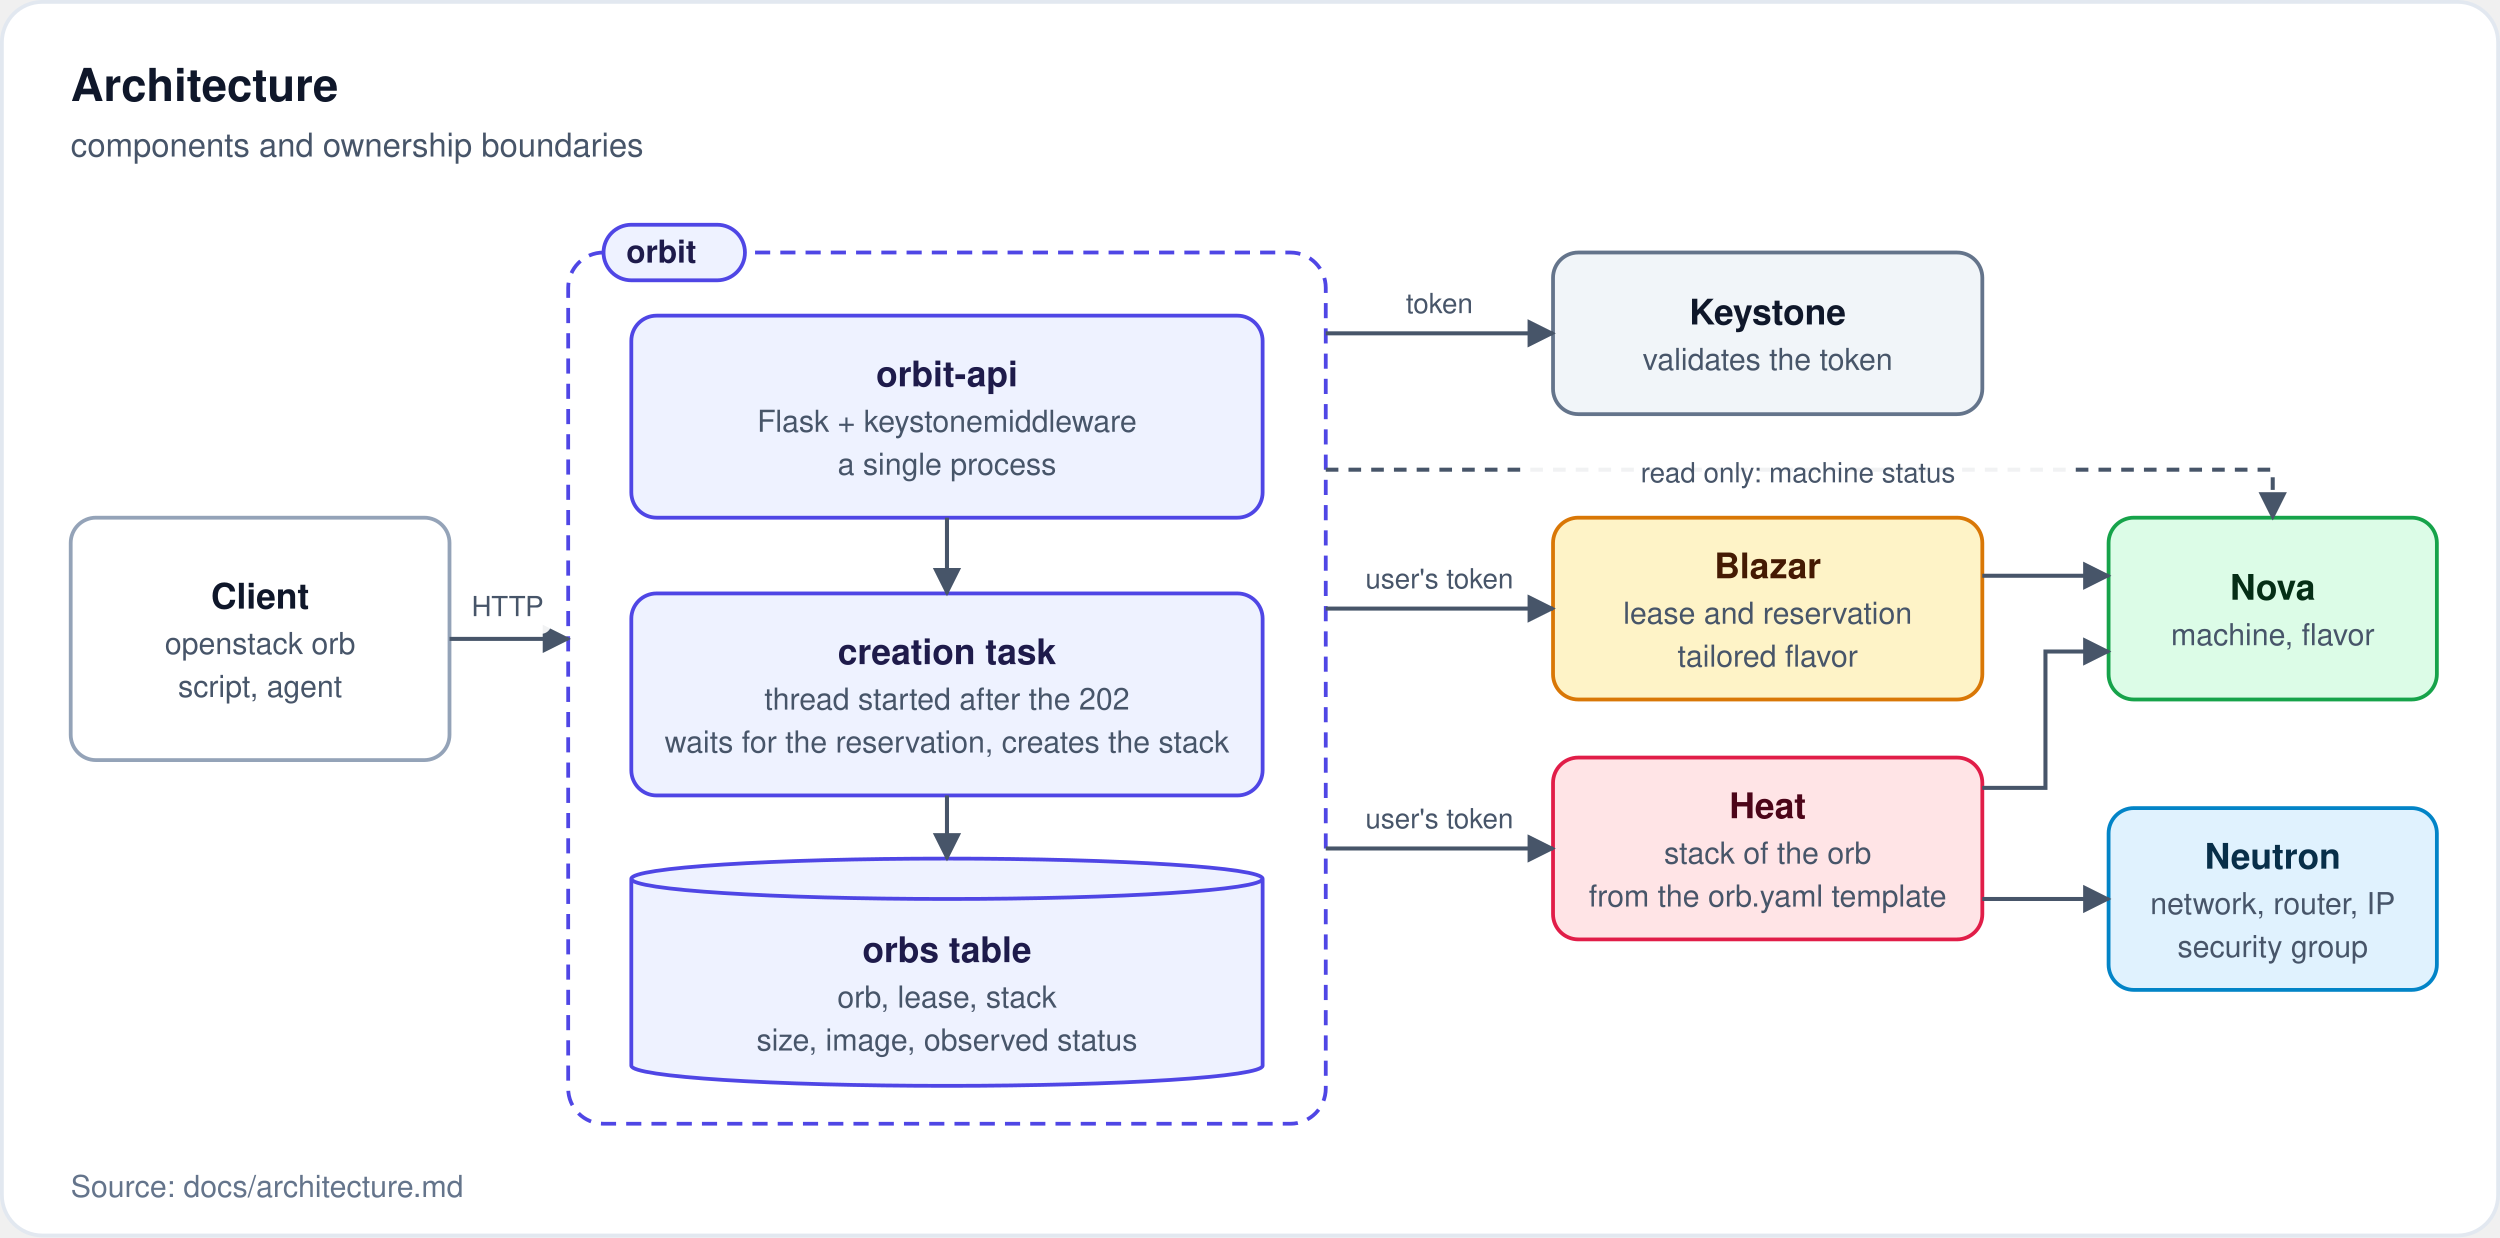
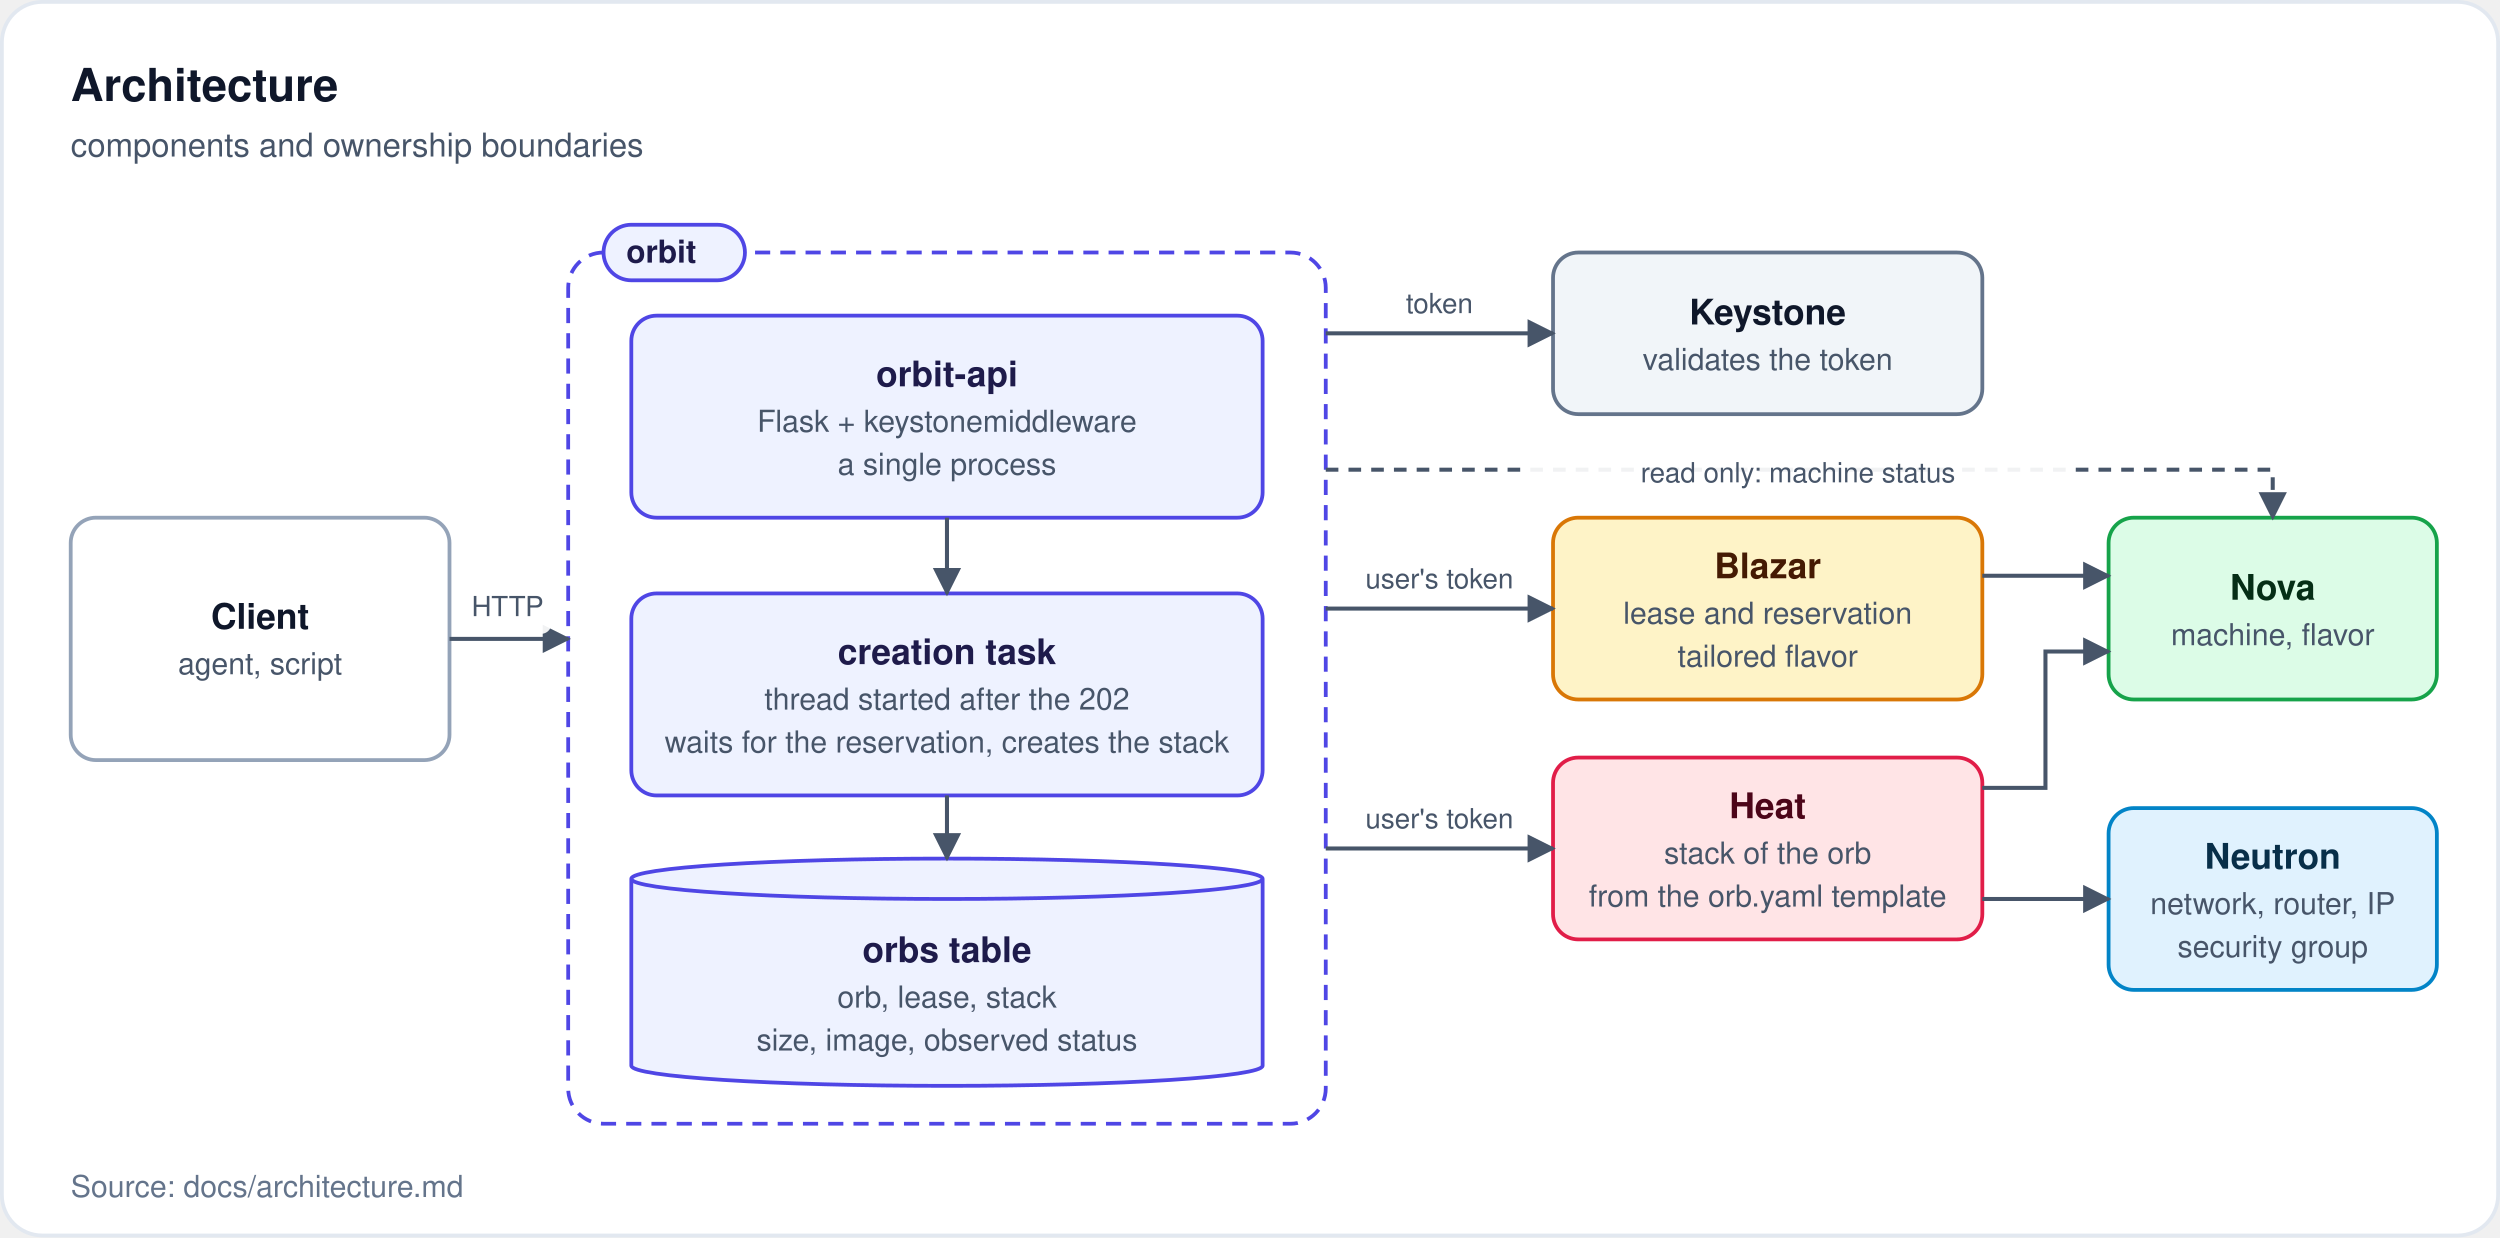
<svg xmlns="http://www.w3.org/2000/svg" width="990" height="490" viewBox="0 0 990 490" role="img" aria-label="orbit architecture: components and ownership boundaries">
  <defs>
    <marker id="a475569" viewBox="0 0 10 10" refX="9" refY="5" markerWidth="7" markerHeight="7" orient="auto-start-reverse">
      <path d="M0,0 L10,5 L0,10 z" fill="#475569" />
    </marker>
  </defs>
  <rect x="0.75" y="0.75" width="988.5" height="488.5" rx="16" fill="#ffffff" stroke="#e2e8f0" stroke-width="1.5" />
  <text x="28" y="40" font-family="-apple-system, BlinkMacSystemFont, 'Segoe UI', Helvetica, Arial, sans-serif" font-size="18" font-weight="700" fill="#0f172a">Architecture</text>
  <text x="28" y="62" font-family="-apple-system, BlinkMacSystemFont, 'Segoe UI', Helvetica, Arial, sans-serif" font-size="13" fill="#475569">components and ownership boundaries</text>
  <rect x="28" y="205" width="150" height="96" rx="10" fill="#ffffff" stroke="#94a3b8" stroke-width="1.5" />
-   <text x="103.0" y="241.0" font-family="-apple-system, BlinkMacSystemFont, 'Segoe UI', Helvetica, Arial, sans-serif" font-size="14" font-weight="600" text-anchor="middle" fill="#0f172a">Client</text>
-   <text x="103.0" y="259.0" font-family="-apple-system, BlinkMacSystemFont, 'Segoe UI', Helvetica, Arial, sans-serif" font-size="12" font-weight="normal" text-anchor="middle" fill="#475569">openstack orb</text>
-   <text x="103.0" y="276.0" font-family="-apple-system, BlinkMacSystemFont, 'Segoe UI', Helvetica, Arial, sans-serif" font-size="12" font-weight="normal" text-anchor="middle" fill="#475569">script, agent</text>
+   <text x="103.0" y="249.0" font-family="-apple-system, BlinkMacSystemFont, 'Segoe UI', Helvetica, Arial, sans-serif" font-size="14" font-weight="600" text-anchor="middle" fill="#0f172a">Client</text>
+   <text x="103.0" y="267.0" font-family="-apple-system, BlinkMacSystemFont, 'Segoe UI', Helvetica, Arial, sans-serif" font-size="12" font-weight="normal" text-anchor="middle" fill="#475569">agent, script</text>
  <rect x="225" y="100" width="300" height="345" rx="14" fill="#ffffff" stroke="#4f46e5" stroke-width="1.5" stroke-dasharray="6 4" />
  <rect x="239" y="89" width="56.0" height="22" rx="11" fill="#eef2ff" stroke="#4f46e5" stroke-width="1.5" />
  <text x="248" y="104" font-family="-apple-system, BlinkMacSystemFont, 'Segoe UI', Helvetica, Arial, sans-serif" font-size="12.5" font-weight="600" text-anchor="start" fill="#1e1b4b">orbit</text>
  <rect x="250" y="125" width="250" height="80" rx="10" fill="#eef2ff" stroke="#4f46e5" stroke-width="1.5" />
  <text x="375.0" y="153.0" font-family="-apple-system, BlinkMacSystemFont, 'Segoe UI', Helvetica, Arial, sans-serif" font-size="14" font-weight="600" text-anchor="middle" fill="#1e1b4b">orbit-api</text>
  <text x="375.0" y="171.0" font-family="-apple-system, BlinkMacSystemFont, 'Segoe UI', Helvetica, Arial, sans-serif" font-size="12" font-weight="normal" text-anchor="middle" fill="#475569">Flask + keystonemiddleware</text>
  <text x="375.0" y="188.0" font-family="-apple-system, BlinkMacSystemFont, 'Segoe UI', Helvetica, Arial, sans-serif" font-size="12" font-weight="normal" text-anchor="middle" fill="#475569">a single process</text>
  <rect x="250" y="235" width="250" height="80" rx="10" fill="#eef2ff" stroke="#4f46e5" stroke-width="1.5" />
  <text x="375.0" y="263.0" font-family="-apple-system, BlinkMacSystemFont, 'Segoe UI', Helvetica, Arial, sans-serif" font-size="14" font-weight="600" text-anchor="middle" fill="#1e1b4b">creation task</text>
  <text x="375.0" y="281.0" font-family="-apple-system, BlinkMacSystemFont, 'Segoe UI', Helvetica, Arial, sans-serif" font-size="12" font-weight="normal" text-anchor="middle" fill="#475569">thread started after the 202</text>
  <text x="375.0" y="298.0" font-family="-apple-system, BlinkMacSystemFont, 'Segoe UI', Helvetica, Arial, sans-serif" font-size="12" font-weight="normal" text-anchor="middle" fill="#475569">waits for the reservation, creates the stack</text>
  <path d="M250,348 a125.0,8 0 0,0 250,0 a125.0,8 0 0,0 -250,0 v74 a125.0,8 0 0,0 250,0 v-74" fill="#eef2ff" stroke="#4f46e5" stroke-width="1.5" />
  <text x="375.0" y="381.0" font-family="-apple-system, BlinkMacSystemFont, 'Segoe UI', Helvetica, Arial, sans-serif" font-size="14" font-weight="600" text-anchor="middle" fill="#1e1b4b">orbs table</text>
  <text x="375.0" y="399.0" font-family="-apple-system, BlinkMacSystemFont, 'Segoe UI', Helvetica, Arial, sans-serif" font-size="12" font-weight="normal" text-anchor="middle" fill="#475569">orb, lease, stack</text>
  <text x="375.0" y="416.0" font-family="-apple-system, BlinkMacSystemFont, 'Segoe UI', Helvetica, Arial, sans-serif" font-size="12" font-weight="normal" text-anchor="middle" fill="#475569">size, image, observed status</text>
  <path d="M375,205 L375,235" fill="none" stroke="#475569" stroke-width="1.6" marker-end="url(#a475569)" />
  <path d="M375,315 L375,340" fill="none" stroke="#475569" stroke-width="1.6" marker-end="url(#a475569)" />
  <path d="M178,253 L225,253" fill="none" stroke="#475569" stroke-width="1.6" marker-end="url(#a475569)" />
  <rect x="183.68" y="232" width="34.64" height="19" rx="4" fill="#ffffff" opacity="0.92" />
  <text x="201" y="244" font-family="-apple-system, BlinkMacSystemFont, 'Segoe UI', Helvetica, Arial, sans-serif" font-size="11" font-weight="normal" text-anchor="middle" fill="#475569">HTTP</text>
  <rect x="615" y="100" width="170" height="64" rx="10" fill="#f1f5f9" stroke="#64748b" stroke-width="1.5" />
  <text x="700.0" y="128.5" font-family="-apple-system, BlinkMacSystemFont, 'Segoe UI', Helvetica, Arial, sans-serif" font-size="14" font-weight="600" text-anchor="middle" fill="#0f172a">Keystone</text>
  <text x="700.0" y="146.5" font-family="-apple-system, BlinkMacSystemFont, 'Segoe UI', Helvetica, Arial, sans-serif" font-size="12" font-weight="normal" text-anchor="middle" fill="#475569">validates the token</text>
  <rect x="615" y="205" width="170" height="72" rx="10" fill="#fef3c7" stroke="#d97706" stroke-width="1.5" />
  <text x="700.0" y="229.0" font-family="-apple-system, BlinkMacSystemFont, 'Segoe UI', Helvetica, Arial, sans-serif" font-size="14" font-weight="600" text-anchor="middle" fill="#451a03">Blazar</text>
  <text x="700.0" y="247.0" font-family="-apple-system, BlinkMacSystemFont, 'Segoe UI', Helvetica, Arial, sans-serif" font-size="12" font-weight="normal" text-anchor="middle" fill="#475569">lease and reservation</text>
  <text x="700.0" y="264.0" font-family="-apple-system, BlinkMacSystemFont, 'Segoe UI', Helvetica, Arial, sans-serif" font-size="12" font-weight="normal" text-anchor="middle" fill="#475569">tailored flavor</text>
  <rect x="615" y="300" width="170" height="72" rx="10" fill="#ffe4e6" stroke="#e11d48" stroke-width="1.5" />
  <text x="700.0" y="324.0" font-family="-apple-system, BlinkMacSystemFont, 'Segoe UI', Helvetica, Arial, sans-serif" font-size="14" font-weight="600" text-anchor="middle" fill="#4c0519">Heat</text>
  <text x="700.0" y="342.0" font-family="-apple-system, BlinkMacSystemFont, 'Segoe UI', Helvetica, Arial, sans-serif" font-size="12" font-weight="normal" text-anchor="middle" fill="#475569">stack of the orb</text>
  <text x="700.0" y="359.0" font-family="-apple-system, BlinkMacSystemFont, 'Segoe UI', Helvetica, Arial, sans-serif" font-size="12" font-weight="normal" text-anchor="middle" fill="#475569">from the orb.yaml template</text>
  <rect x="835" y="205" width="130" height="72" rx="10" fill="#dcfce7" stroke="#16a34a" stroke-width="1.5" />
  <text x="900.0" y="237.5" font-family="-apple-system, BlinkMacSystemFont, 'Segoe UI', Helvetica, Arial, sans-serif" font-size="14" font-weight="600" text-anchor="middle" fill="#052e16">Nova</text>
  <text x="900.0" y="255.5" font-family="-apple-system, BlinkMacSystemFont, 'Segoe UI', Helvetica, Arial, sans-serif" font-size="12" font-weight="normal" text-anchor="middle" fill="#475569">machine, flavor</text>
  <rect x="835" y="320" width="130" height="72" rx="10" fill="#e0f2fe" stroke="#0284c7" stroke-width="1.5" />
  <text x="900.0" y="344.0" font-family="-apple-system, BlinkMacSystemFont, 'Segoe UI', Helvetica, Arial, sans-serif" font-size="14" font-weight="600" text-anchor="middle" fill="#082f49">Neutron</text>
  <text x="900.0" y="362.0" font-family="-apple-system, BlinkMacSystemFont, 'Segoe UI', Helvetica, Arial, sans-serif" font-size="12" font-weight="normal" text-anchor="middle" fill="#475569">network, router, IP</text>
  <text x="900.0" y="379.0" font-family="-apple-system, BlinkMacSystemFont, 'Segoe UI', Helvetica, Arial, sans-serif" font-size="12" font-weight="normal" text-anchor="middle" fill="#475569">security group</text>
  <path d="M525,132 L615,132" fill="none" stroke="#475569" stroke-width="1.6" marker-end="url(#a475569)" />
  <rect x="549.6" y="112" width="40.8" height="19" rx="4" fill="#ffffff" opacity="0.92" />
  <text x="570" y="124" font-family="-apple-system, BlinkMacSystemFont, 'Segoe UI', Helvetica, Arial, sans-serif" font-size="11" font-weight="normal" text-anchor="middle" fill="#475569">token</text>
  <path d="M525,241 L615,241" fill="none" stroke="#475569" stroke-width="1.6" marker-end="url(#a475569)" />
  <text x="570" y="233" font-family="-apple-system, BlinkMacSystemFont, 'Segoe UI', Helvetica, Arial, sans-serif" font-size="11" font-weight="normal" text-anchor="middle" fill="#475569">user's token</text>
  <path d="M525,336 L615,336" fill="none" stroke="#475569" stroke-width="1.6" marker-end="url(#a475569)" />
  <text x="570" y="328" font-family="-apple-system, BlinkMacSystemFont, 'Segoe UI', Helvetica, Arial, sans-serif" font-size="11" font-weight="normal" text-anchor="middle" fill="#475569">user's token</text>
  <path d="M525,186 L900,186 L900,205" fill="none" stroke="#475569" stroke-width="1.6" stroke-dasharray="5 4" marker-end="url(#a475569)" />
  <rect x="602.28" y="179" width="219.44" height="19" rx="4" fill="#ffffff" opacity="0.92" />
  <text x="712" y="191" font-family="-apple-system, BlinkMacSystemFont, 'Segoe UI', Helvetica, Arial, sans-serif" font-size="11" font-weight="normal" text-anchor="middle" fill="#475569">read only: machine status</text>
  <path d="M785,228 L835,228" fill="none" stroke="#475569" stroke-width="1.6" marker-end="url(#a475569)" />
  <path d="M785,312 L810,312 L810,258 L835,258" fill="none" stroke="#475569" stroke-width="1.6" marker-end="url(#a475569)" />
  <path d="M785,356 L835,356" fill="none" stroke="#475569" stroke-width="1.6" marker-end="url(#a475569)" />
  <text x="28" y="474" font-family="-apple-system, BlinkMacSystemFont, 'Segoe UI', Helvetica, Arial, sans-serif" font-size="12" font-weight="normal" text-anchor="start" fill="#64748b">Source: docs/architecture.md</text>
</svg>
